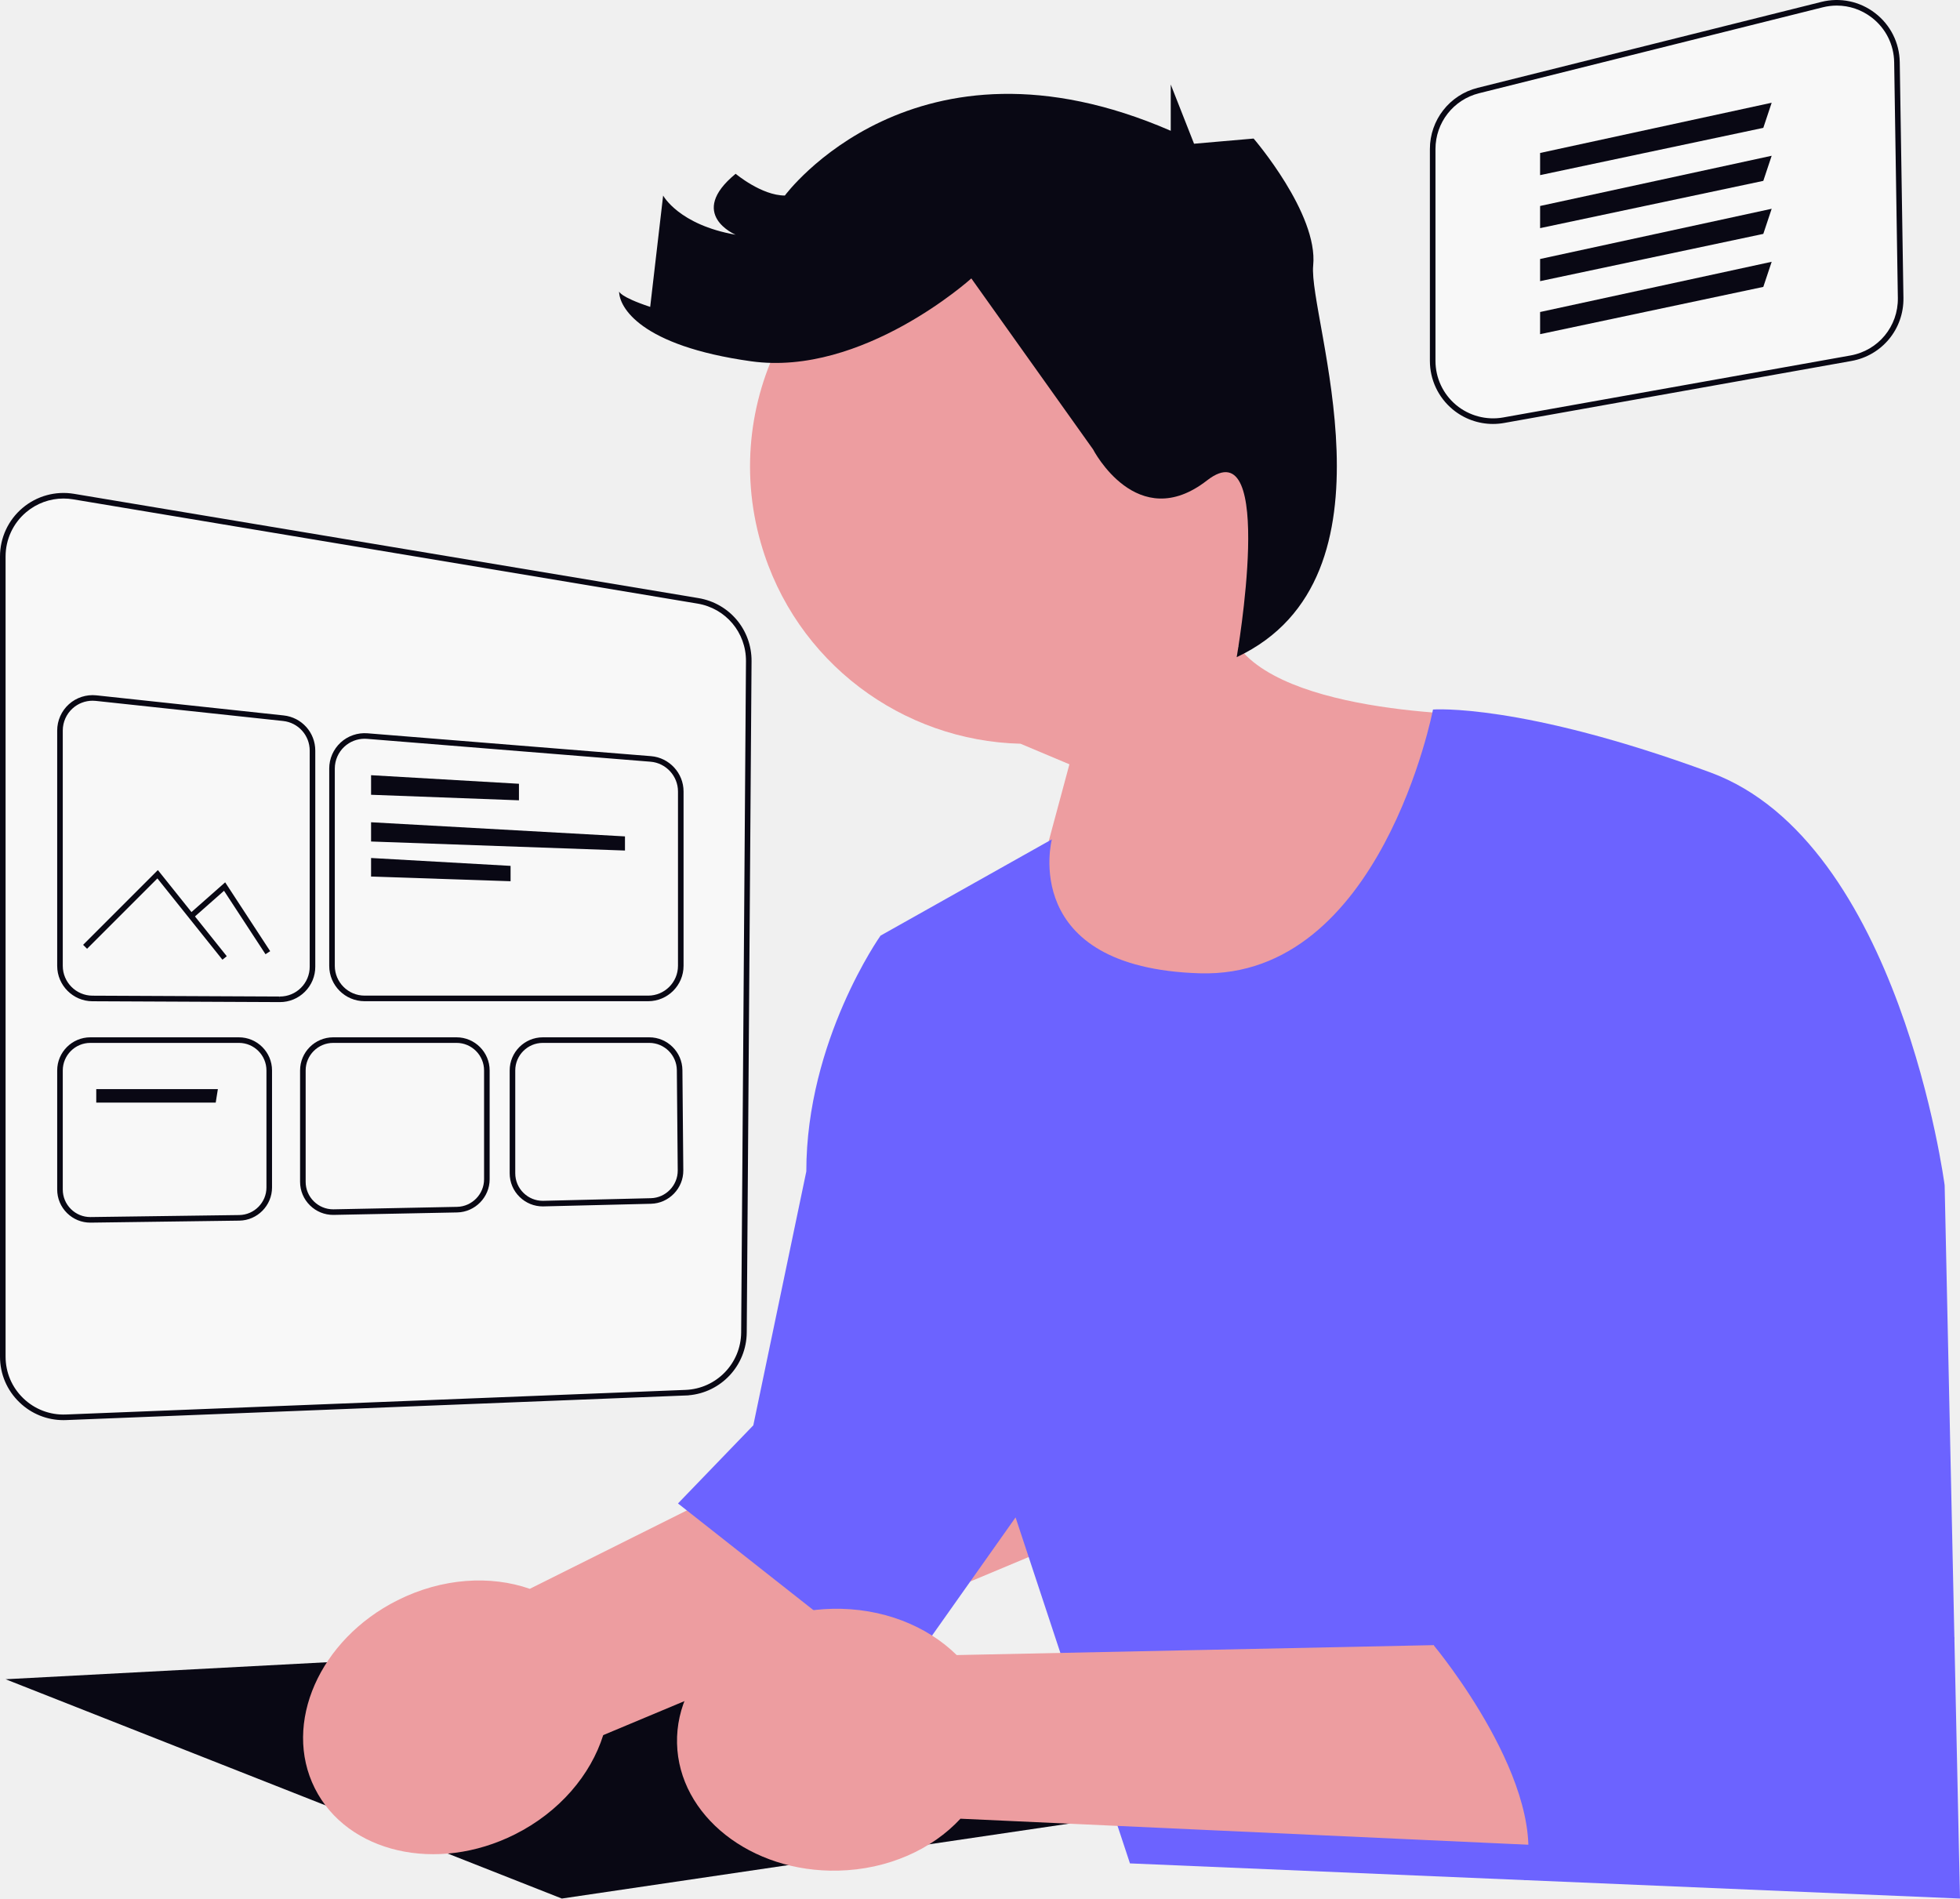
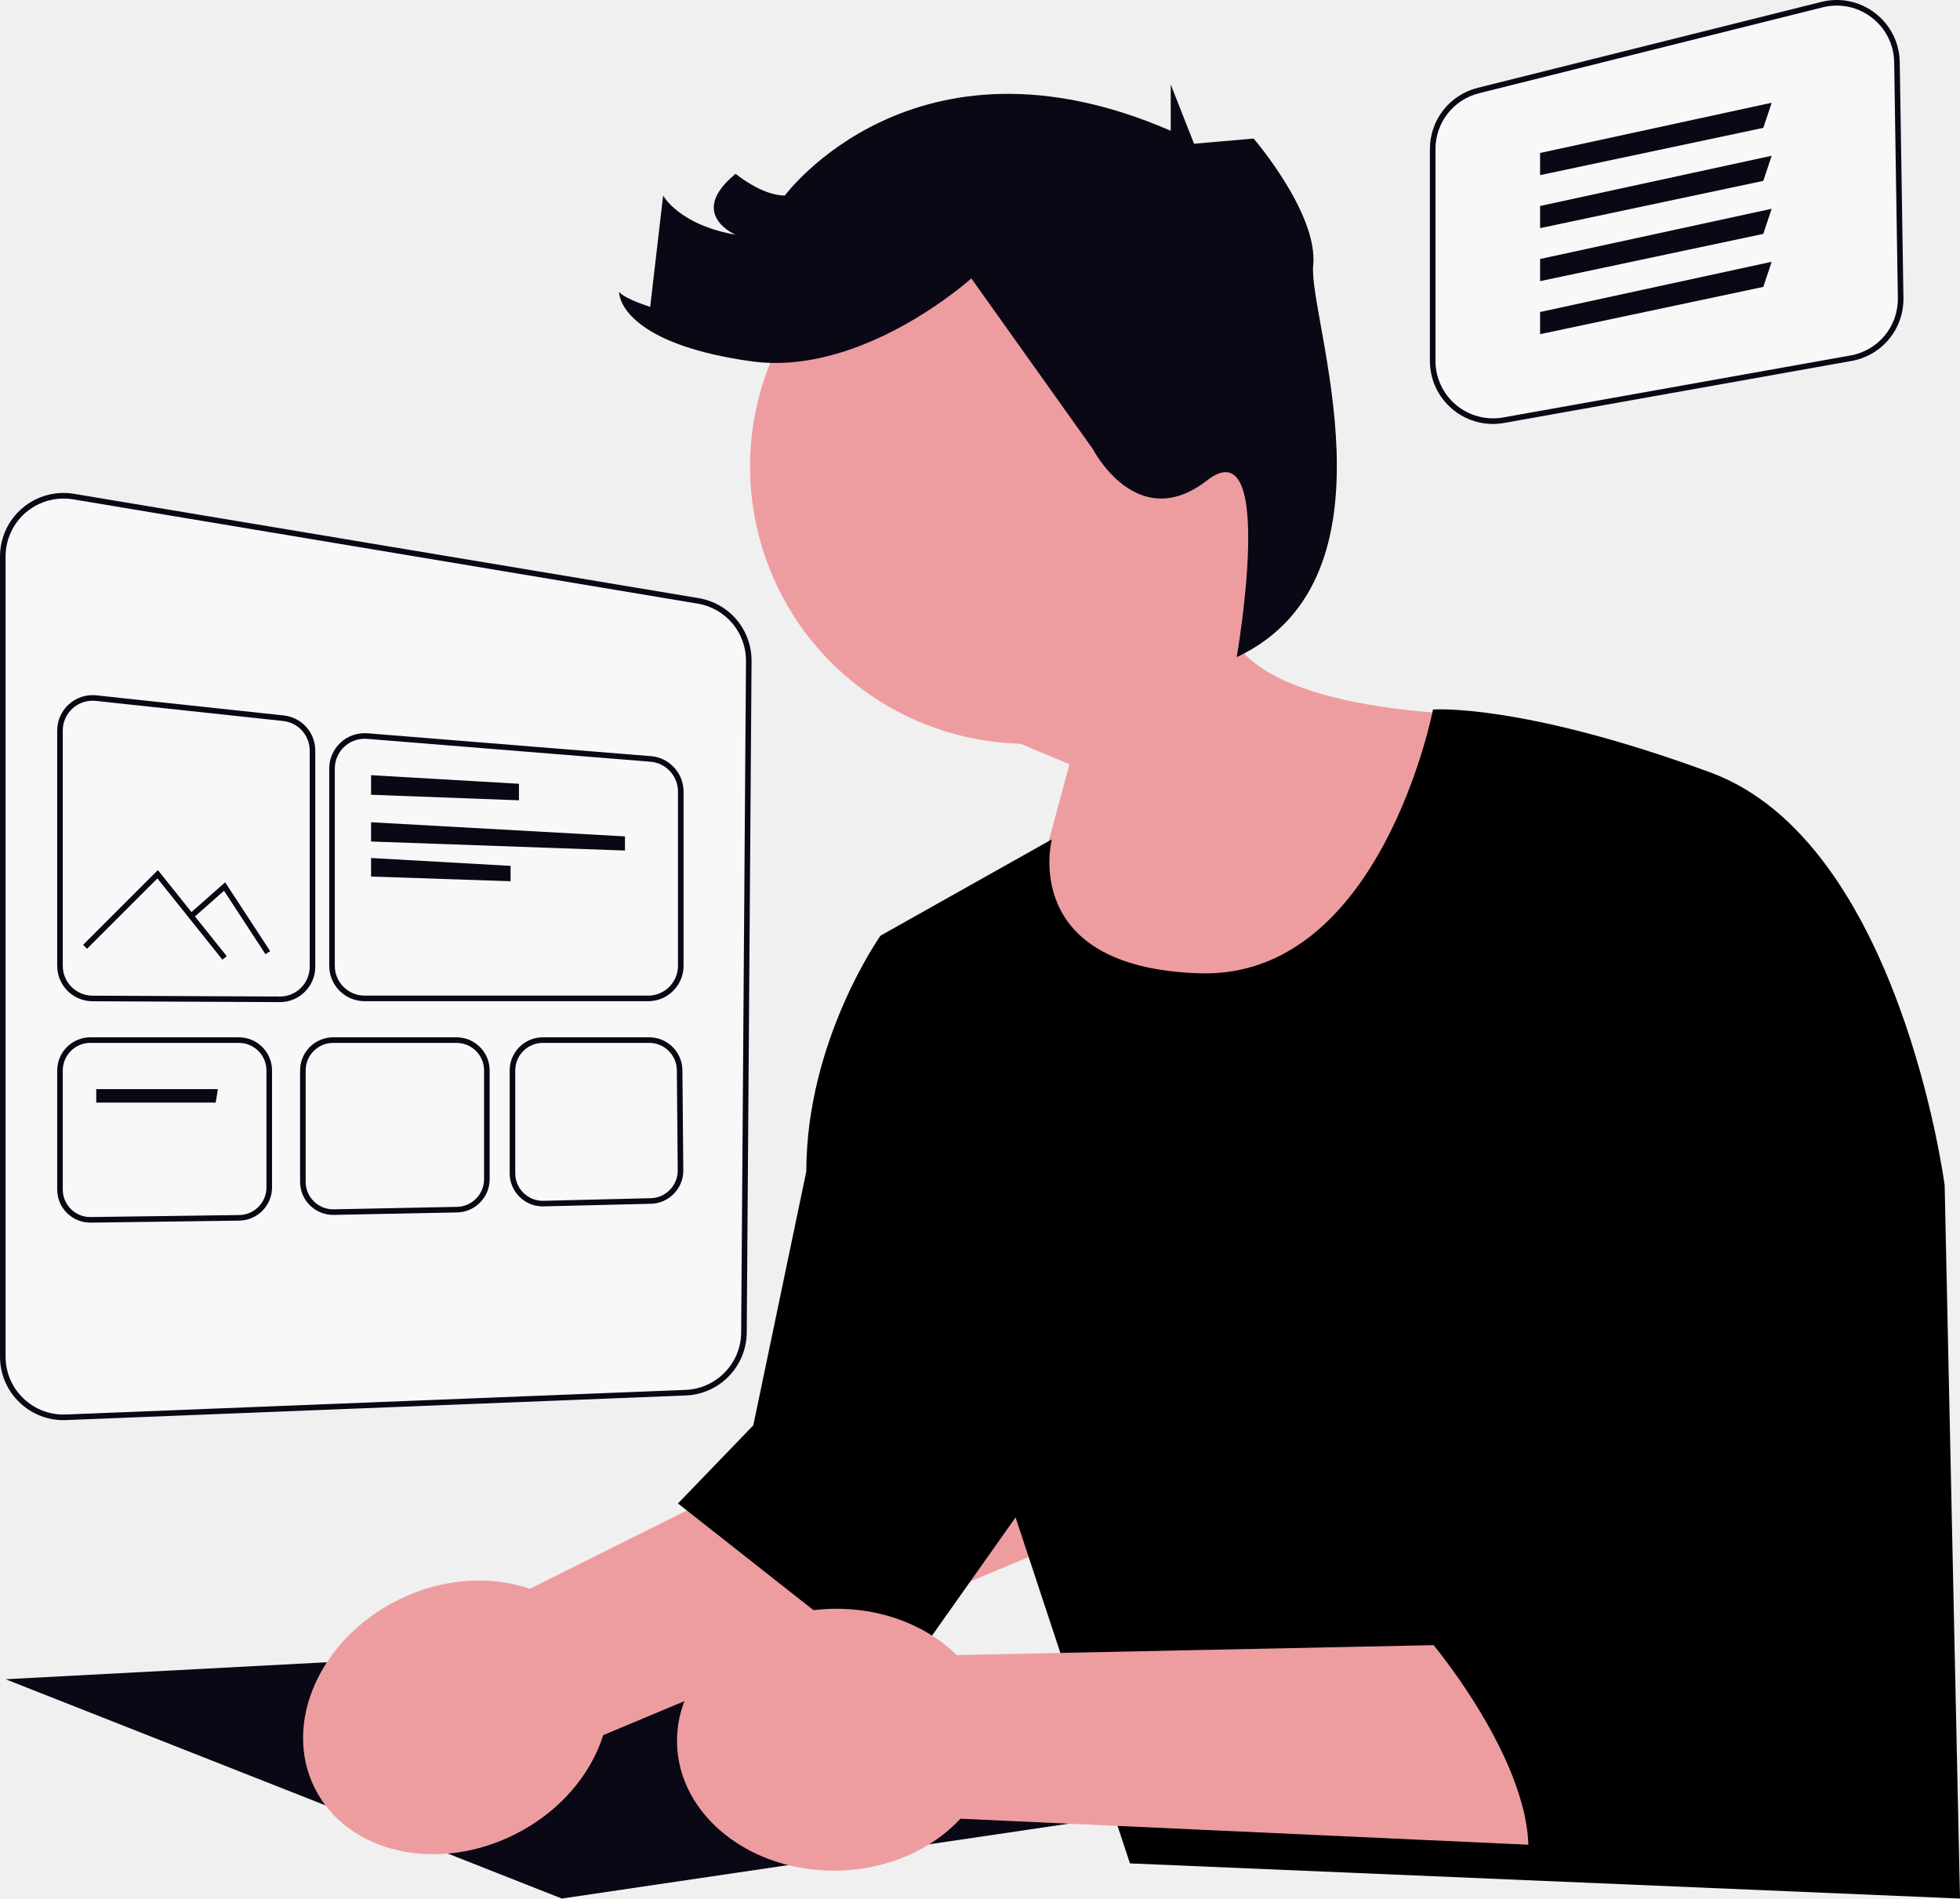
<svg xmlns="http://www.w3.org/2000/svg" width="702.5" height="680.418" viewBox="0 0 702.5 680.418" role="img" artist="Katerina Limpitsouni" source="https://undraw.co/">
  <path d="M463.614,139.785c-15.161-52.713-70.184-83.155-122.898-67.994-52.713,15.161-83.155,70.184-67.994,122.897,12.296,42.75,50.81,70.847,93.047,71.856l17.528,7.373-24.84,92.234,128.097,24.134,52.06-134s-75.569,1.415-94.86-24.635c20.84-24.501,29.417-58.636,19.86-91.865Z" fill="#ed9da0" />
  <polygon points="2 601.822 201.371 680.418 395 651.822 191 591.822 2 601.822" fill="#090814" />
  <path d="M189.896,569.416l190.763-95.219,40.667,61.808-205.121,85.842c-4.481,14.242-15.64,27.538-31.638,35.566-27.992,14.046-60.107,6.653-71.732-16.512-11.624-23.166,1.644-53.332,29.636-67.378,15.998-8.028,33.327-9.026,47.424-4.107Z" fill="#ed9da0" />
-   <path d="M513.614,254.285s-18.615,96.537-83.615,94.537-53-48-53-48l-61.395,34.5s-26.605,37.5-26.605,84.5l-19,91-27,28,80,63,41-58,41,124,297.5,12.596-5.5-255.596s-16-123-84-148-99.385-22.537-99.385-22.537Z" fill="#6c63ff" />
+   <path d="M513.614,254.285s-18.615,96.537-83.615,94.537-53-48-53-48l-61.395,34.5s-26.605,37.5-26.605,84.5l-19,91-27,28,80,63,41-58,41,124,297.5,12.596-5.5-255.596s-16-123-84-148-99.385-22.537-99.385-22.537Z" fill="#000000" />
  <path d="M348.14,99.78s-38.986,35.273-78.9,29.704c-39.914-5.569-47.34-19.493-47.34-25.062,0,0,0,1.856,11.139,5.569l4.641-39.914s5.569,10.469,25.991,14.053c0,0-17.637-7.369,0-21.85,0,0,9.282,7.797,17.637,7.797,0,0,46.412-63.12,138.308-23.206v-16.585l8.354,21.226,10.779-.937,10.571-.919s23.206,26.919,21.35,45.484,33.357,111.812-27.413,140.376c0,0,14.418-82.825-10.645-63.332-25.062,19.493-40.843-11.139-40.843-11.139l-43.627-61.264Z" fill="#090814" />
  <path d="M22.749,507.961c-5.646,0-10.965-2.139-15.062-6.077-4.312-4.144-6.688-9.721-6.688-15.702V199.447c0-6.416,2.808-12.473,7.704-16.619,4.895-4.146,11.326-5.92,17.66-4.861l223.814,37.373c10.617,1.772,18.268,10.872,18.191,21.636l-1.725,240.546c-.084,11.653-9.271,21.143-20.914,21.604l-.02-.5.02.5-222.091,8.816c-.298.012-.595.018-.892.018Z" fill="#fff" opacity=".5" />
  <path d="M22.749,508.961c-5.896,0-11.491-2.257-15.755-6.356-4.51-4.334-6.994-10.166-6.994-16.422V199.447c0-6.711,2.937-13.046,8.058-17.382,5.12-4.338,11.852-6.189,18.472-5.084l223.814,37.373c11.104,1.854,19.106,11.371,19.026,22.629l-1.725,240.547c-.086,11.853-9.176,21.566-20.877,22.535l.001.021-223.089,8.856c-.312.012-.622.019-.932.019ZM22.762,178.667c-4.877,0-9.627,1.718-13.411,4.924-4.672,3.955-7.351,9.734-7.351,15.856v286.735c0,5.707,2.266,11.027,6.381,14.98,4.095,3.937,9.55,6.01,15.221,5.781l222.09-8.816.021.5-.021-.5c11.109-.441,19.874-9.495,19.954-20.613l1.725-240.546c.072-10.27-7.227-18.952-17.356-20.643L26.199,178.953c-1.146-.191-2.295-.286-3.438-.286Z" fill="#090814" />
  <path d="M100.322,359.143h-.054l-67.145-.304c-6.961-.031-12.624-5.72-12.624-12.682v-84.346c0-3.594,1.533-7.032,4.207-9.434,2.668-2.398,6.254-3.553,9.826-3.176l67.141,7.203c6.459.693,11.329,6.114,11.329,12.609v77.447c0,3.398-1.326,6.59-3.735,8.988-2.393,2.382-5.569,3.694-8.945,3.694ZM33.192,251.131c-2.627,0-5.183.967-7.148,2.734-2.253,2.023-3.544,4.919-3.544,7.946v84.346c0,5.864,4.771,10.655,10.634,10.682l67.14.304.049,1v-1c2.844,0,5.52-1.105,7.535-3.111,2.028-2.02,3.146-4.708,3.146-7.57v-77.447c0-5.471-4.103-10.038-9.542-10.621l-67.14-7.203c-.377-.04-.754-.06-1.129-.06Z" fill="#090814" />
  <path d="M232.317,358.822h-101.636c-6.993,0-12.682-5.689-12.682-12.682v-70.698c0-3.53,1.488-6.927,4.083-9.321,2.591-2.392,6.101-3.596,9.618-3.32l101.636,8.197c6.54.527,11.663,6.08,11.663,12.641v62.501c0,6.993-5.689,12.682-12.683,12.682ZM130.693,264.76c-2.675,0-5.279,1.008-7.255,2.83-2.185,2.017-3.438,4.878-3.438,7.852v70.698c0,5.89,4.792,10.682,10.682,10.682h101.636c5.891,0,10.683-4.792,10.683-10.682v-62.501c0-5.526-4.315-10.203-9.823-10.647l-101.636-8.197c-.283-.022-.566-.034-.848-.034Z" fill="#090814" />
  <polygon points="133 277.822 133 284.837 186 286.822 186 280.896 133 277.822" fill="#090814" />
  <polygon points="133 294.689 133 301.586 224 304.822 224 299.755 133 294.689" fill="#090814" />
  <polygon points="133 307.497 133 314.148 183 315.822 183 310.322 133 307.497" fill="#090814" />
  <path d="M32.371,438.181c-3.139,0-6.1-1.215-8.336-3.421-2.279-2.249-3.535-5.251-3.535-8.454v-42.667c0-6.548,5.327-11.875,11.875-11.875h53.249c6.549,0,11.876,5.327,11.876,11.875v41.947c0,6.46-5.255,11.787-11.715,11.875l-53.414.721ZM32.375,373.763c-5.445,0-9.875,4.43-9.875,9.875v42.667c0,2.664,1.044,5.16,2.939,7.03,1.86,1.835,4.321,2.845,6.932,2.845l.139-.001,53.248-.72c5.372-.073,9.742-4.502,9.742-9.875v-41.947c0-5.445-4.431-9.875-9.876-9.875h-53.249Z" fill="#090814" />
  <path d="M119.423,435.41c-3.123,0-6.073-1.206-8.307-3.395-2.297-2.251-3.562-5.263-3.562-8.481v-39.896c0-6.548,5.327-11.875,11.876-11.875h44.194c6.549,0,11.876,5.327,11.876,11.875v39.013c0,6.418-5.222,11.745-11.64,11.874l-44.438.885ZM119.43,373.763c-5.445,0-9.876,4.43-9.876,9.875v39.896c0,2.676,1.052,5.181,2.963,7.052,1.857,1.821,4.31,2.823,6.906,2.823l.204-.002,44.194-.883c5.337-.106,9.679-4.536,9.679-9.874v-39.013c0-5.445-4.431-9.875-9.876-9.875h-44.194Z" fill="#090814" />
  <path d="M194.547,432.363c-3.112,0-6.055-1.199-8.286-3.376-2.31-2.254-3.582-5.272-3.582-8.499v-36.849c0-6.548,5.327-11.875,11.876-11.875h38.161c6.49,0,11.817,5.28,11.875,11.77l.318,35.907c.057,6.446-5.14,11.819-11.584,11.977l-38.778.946ZM194.555,373.763c-5.445,0-9.876,4.43-9.876,9.875v36.849c0,2.683,1.058,5.193,2.979,7.067,1.856,1.811,4.303,2.808,6.89,2.808l.253-.003,38.477-.941c5.358-.131,9.68-4.6,9.633-9.96l-.318-35.907c-.048-5.397-4.478-9.788-9.875-9.788h-38.161Z" fill="#090814" />
  <polygon points="34.5 390.322 34.5 395.169 77.315 395.169 78.09 390.322 34.5 390.322" fill="#090814" />
  <polygon points="79.719 343.946 56.417 314.819 31.207 340.029 29.793 338.615 56.583 311.825 81.281 342.697 79.719 343.946" fill="#090814" />
  <polygon points="95.163 341.986 80.295 319.246 69.162 329.072 67.838 327.572 80.705 316.218 96.837 340.891 95.163 341.986" fill="#090814" />
  <path d="M535.099,150.942c-5.032,0-9.932-1.756-13.859-5.046-4.919-4.118-7.739-10.159-7.739-16.574V53.419c0-9.938,6.733-18.562,16.375-20.972L653.048,1.654c6.438-1.61,13.151-.213,18.413,3.83,5.263,4.043,8.341,10.168,8.444,16.804l1.32,84.48c.167,10.655-7.327,19.747-17.817,21.619l-124.493,22.216c-1.271.227-2.549.339-3.816.339Z" fill="#fff" opacity=".5" />
  <path d="M535.099,151.942c-5.286,0-10.437-1.875-14.501-5.279-5.146-4.308-8.098-10.628-8.098-17.341V53.419c0-10.398,7.045-19.421,17.133-21.942L652.806.683c6.733-1.683,13.758-.224,19.265,4.007,5.506,4.231,8.727,10.639,8.835,17.582l1.32,84.48c.175,11.148-7.665,20.661-18.642,22.619l-124.493,22.216c-1.317.235-2.66.354-3.992.354ZM658.33,2c-1.677,0-3.368.206-5.04.624l-123.173,30.793c-9.195,2.298-15.617,10.523-15.617,20.002v75.902c0,6.119,2.69,11.88,7.381,15.808,4.641,3.886,10.896,5.554,16.858,4.489l124.493-22.216c10.006-1.785,17.152-10.457,16.993-20.619l-1.32-84.48c-.099-6.329-3.034-12.17-8.054-16.027-3.653-2.807-8.038-4.277-12.521-4.277Z" fill="#090814" />
  <polygon points="552 54.822 552 62.762 632 45.822 635 36.822 552 54.822" fill="#090814" />
  <polygon points="552 73.822 552 81.762 632 64.822 635 55.822 552 73.822" fill="#090814" />
  <polygon points="552 92.822 552 100.762 632 83.822 635 74.822 552 92.822" fill="#090814" />
  <polygon points="552 111.822 552 119.762 632 102.822 635 93.822 552 111.822" fill="#090814" />
  <path d="M342.898,593.159l213.161-4.439,10.31,73.265-222.125-10.179c-10.144,10.955-25.919,18.198-43.813,18.609-31.31.718-57.174-19.705-57.769-45.617-.595-25.912,24.305-47.5,55.616-48.218,17.894-.411,33.984,6.102,44.62,16.58Z" fill="#ed9da0" />
-   <path d="M555,430.822s-7,44,14,59c0,0-7,54,10,71,0,0-31.24,1.265-25.12,17.632,0,0-45.88-7.632-39.88,11.368,0,0,42.459,50.959,32.229,83.98l138.771-6.98,15.488-79.903" fill="#6c63ff" />
+   <path d="M555,430.822s-7,44,14,59c0,0-7,54,10,71,0,0-31.24,1.265-25.12,17.632,0,0-45.88-7.632-39.88,11.368,0,0,42.459,50.959,32.229,83.98l138.771-6.98,15.488-79.903" fill="#000000" />
</svg>
